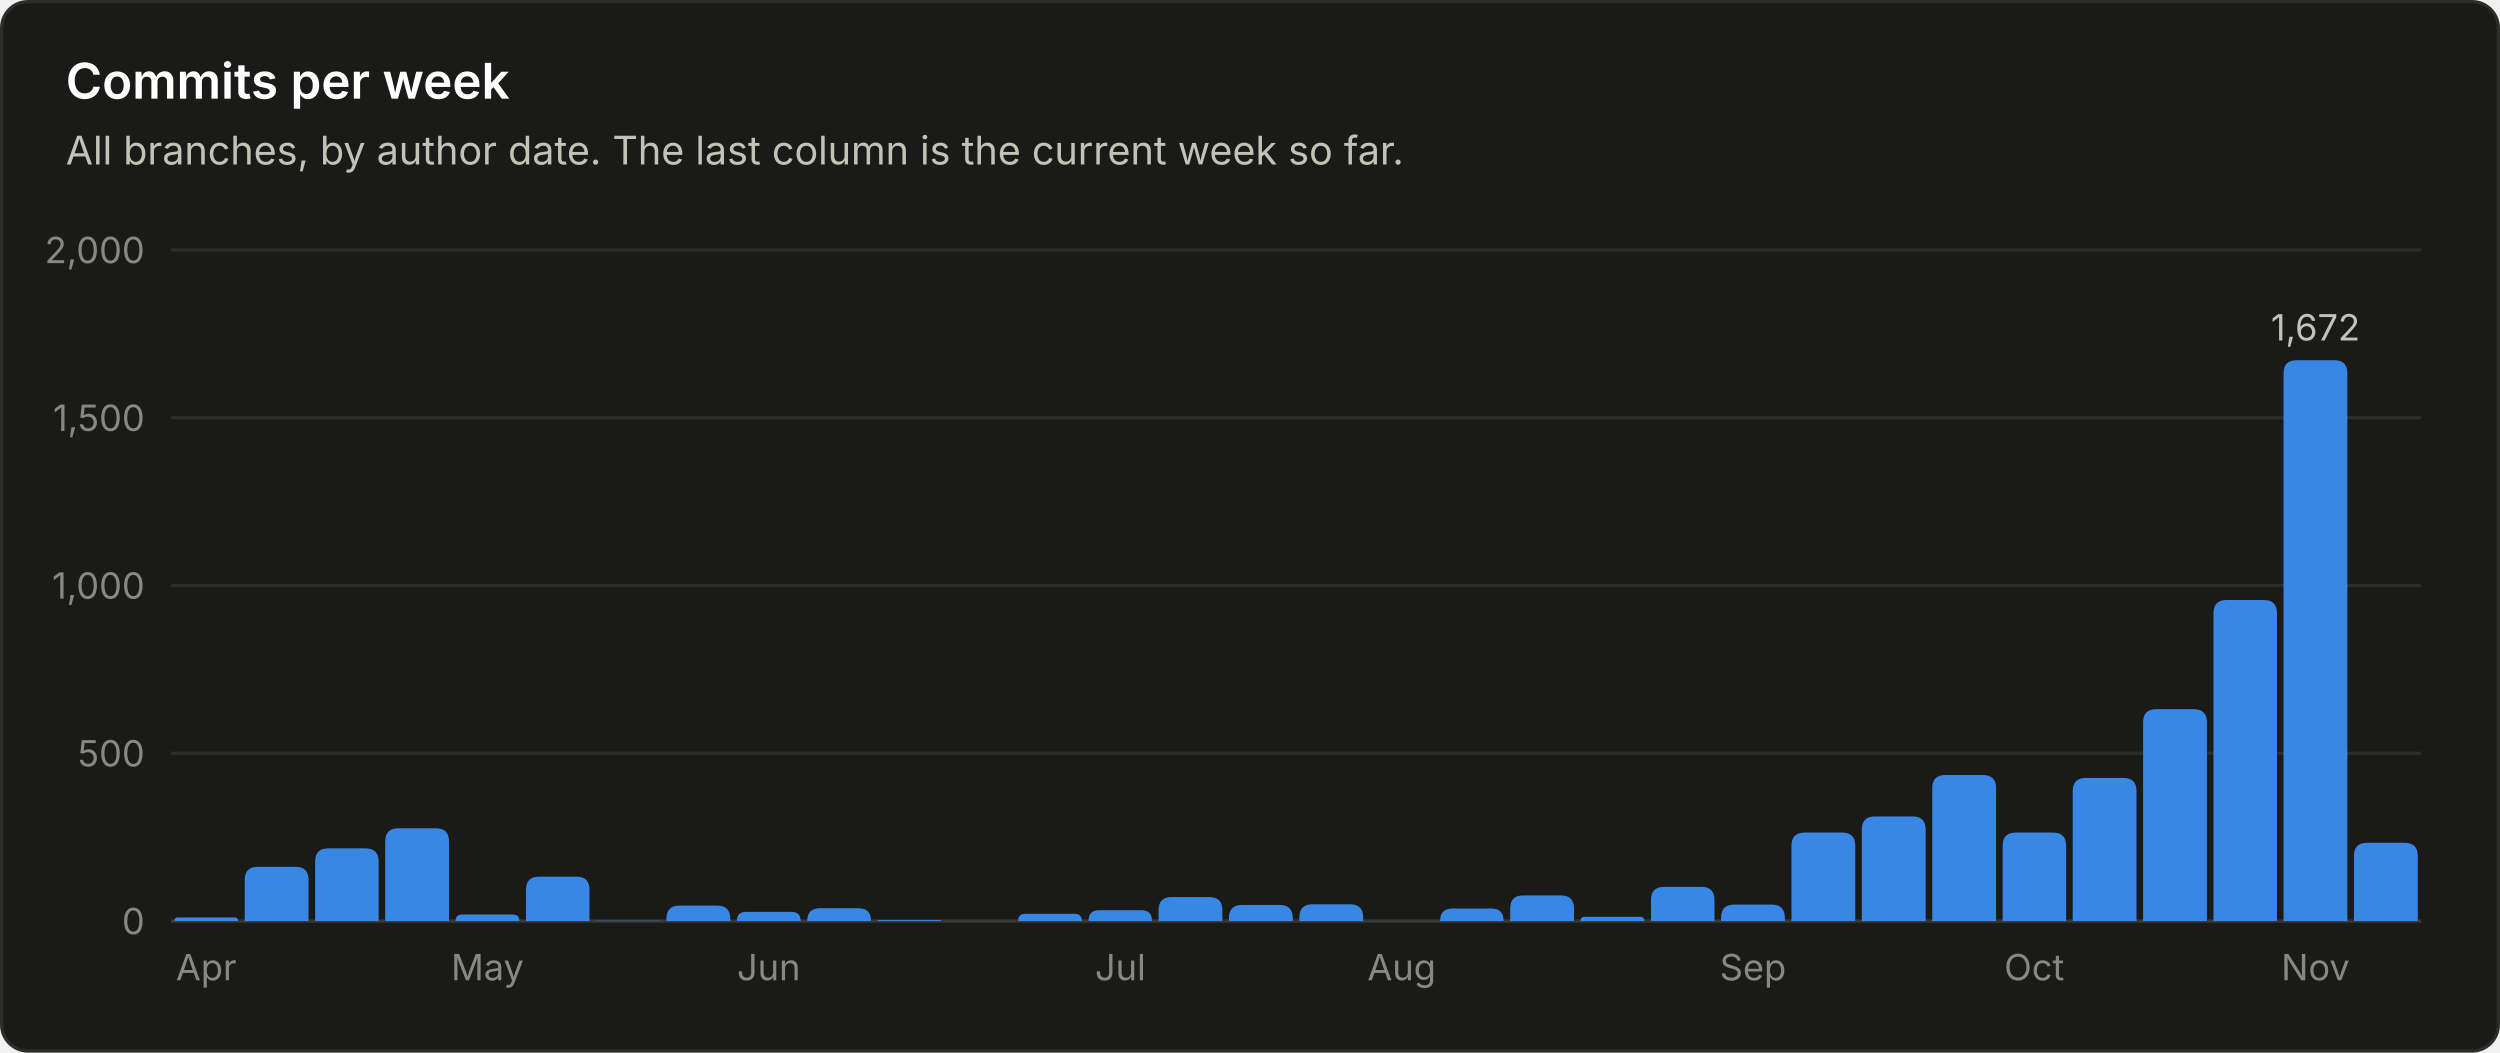
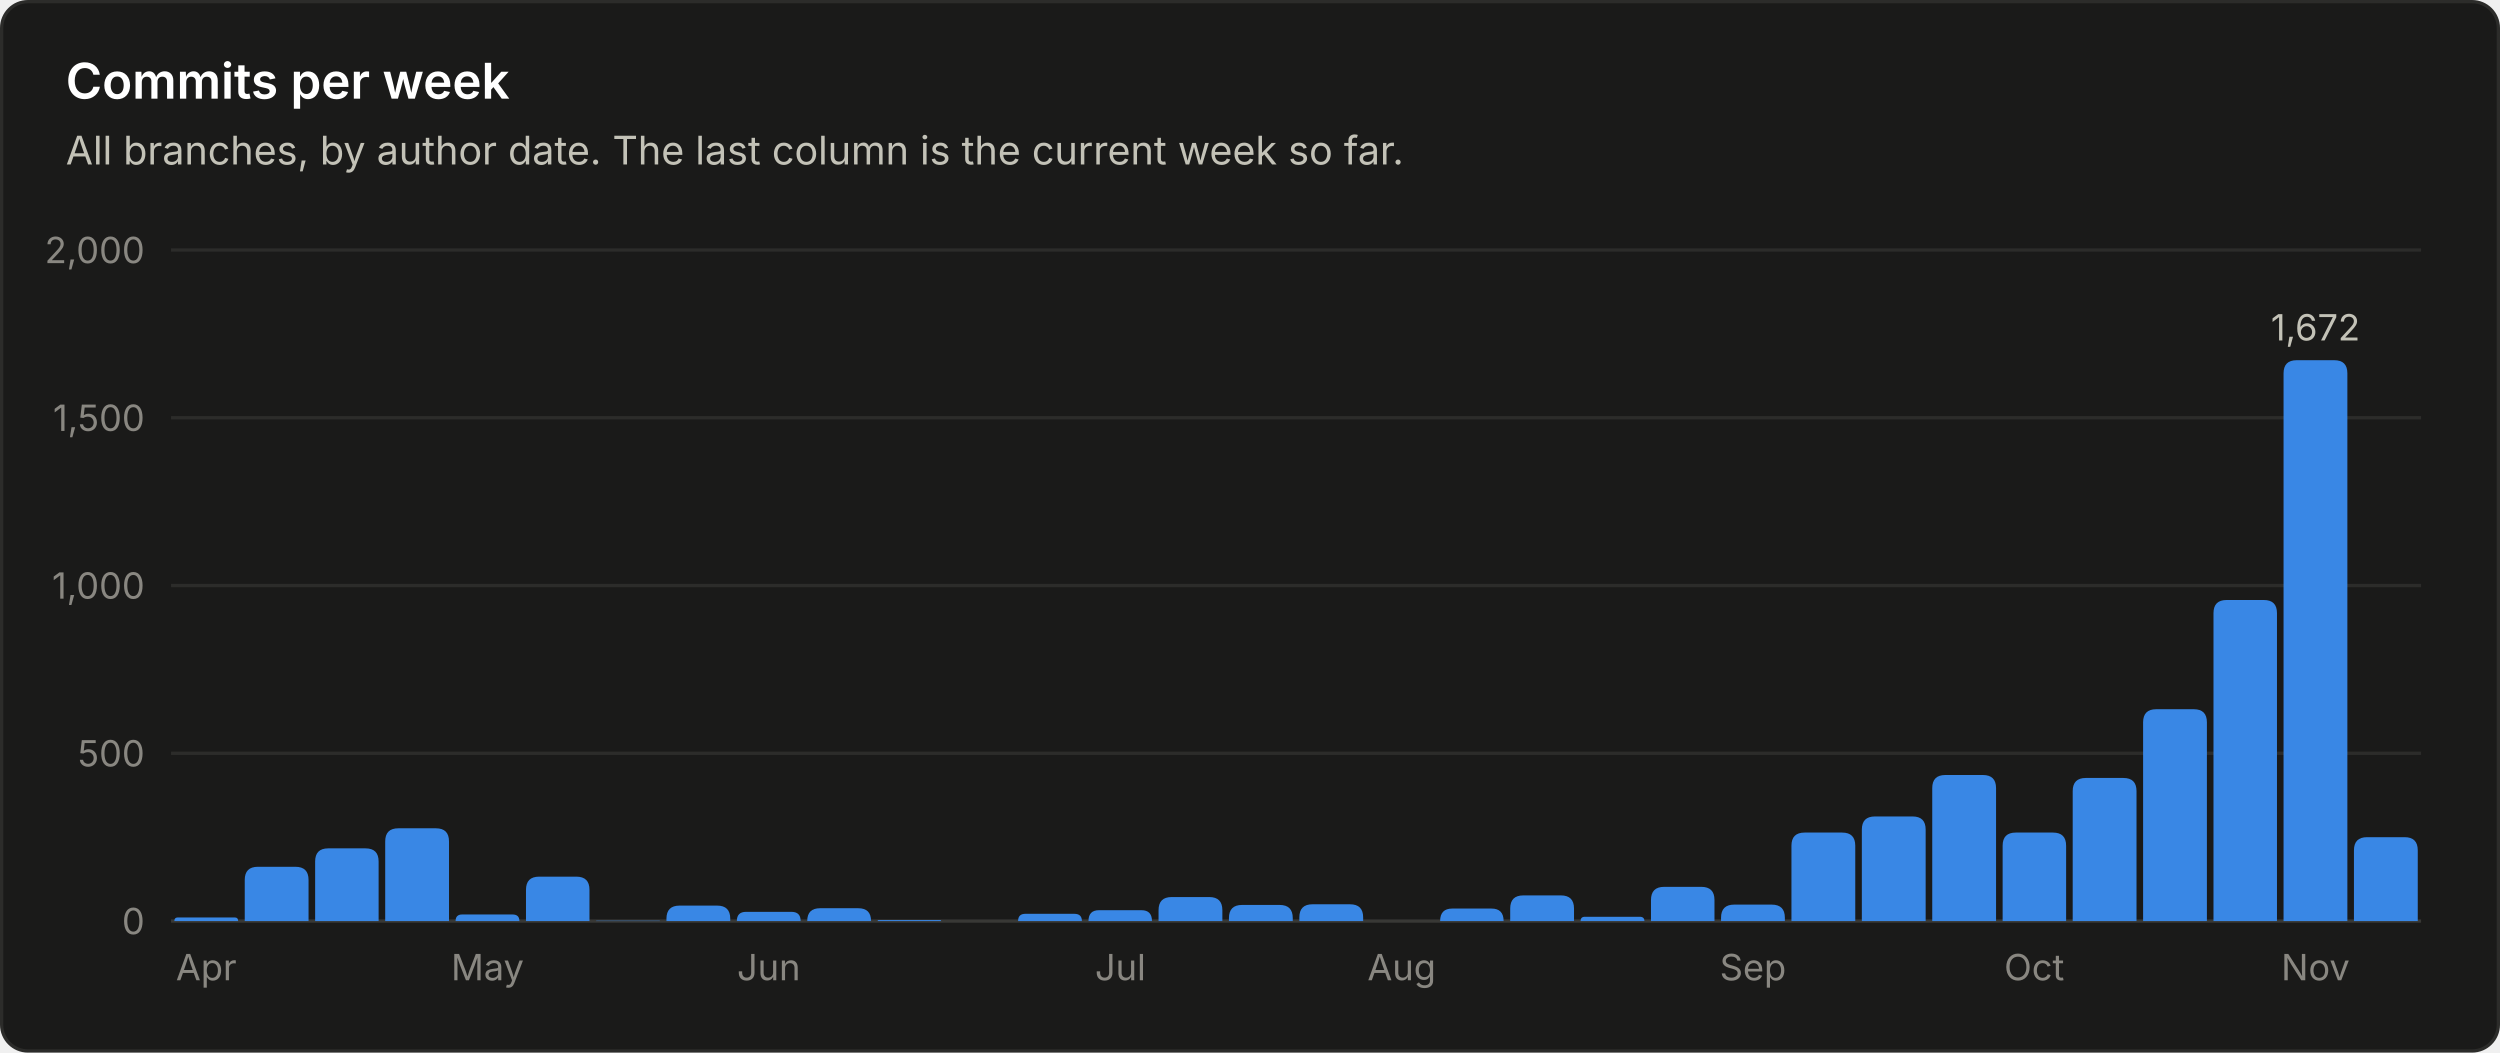
<svg xmlns="http://www.w3.org/2000/svg" viewBox="0 0 760 320" width="760" height="320" role="img" font-family="system-ui, -apple-system, 'Segoe UI', sans-serif">
  <rect x="0.5" y="0.5" width="759" height="319" rx="8" fill="#1a1a19" stroke="#2c2c2a" />
  <text x="20.0" y="30.0" fill="#ffffff" font-size="15" font-weight="600" text-anchor="start">Commits per week</text>
  <text x="20.0" y="50.0" fill="#c3c2b7" font-size="12" font-weight="400" text-anchor="start">All branches, by author date. The last column is the current week so far.</text>
  <line x1="52" y1="280.0" x2="736" y2="280.0" stroke="#383835" stroke-width="1" />
  <text x="44.0" y="284.0" fill="#898781" font-size="11" font-weight="400" text-anchor="end">0</text>
  <line x1="52" y1="229.0" x2="736" y2="229.0" stroke="#2c2c2a" stroke-width="1" />
  <text x="44.0" y="233.0" fill="#898781" font-size="11" font-weight="400" text-anchor="end">500</text>
  <line x1="52" y1="178.0" x2="736" y2="178.0" stroke="#2c2c2a" stroke-width="1" />
  <text x="44.0" y="182.0" fill="#898781" font-size="11" font-weight="400" text-anchor="end">1,000</text>
  <line x1="52" y1="127.0" x2="736" y2="127.0" stroke="#2c2c2a" stroke-width="1" />
  <text x="44.0" y="131.0" fill="#898781" font-size="11" font-weight="400" text-anchor="end">1,500</text>
  <line x1="52" y1="76.0" x2="736" y2="76.0" stroke="#2c2c2a" stroke-width="1" />
  <text x="44.0" y="80.0" fill="#898781" font-size="11" font-weight="400" text-anchor="end">2,000</text>
  <path d="M53.0 280.0 V280.0 Q53.0 278.9 54.1 278.9 H71.3 Q72.4 278.9 72.4 280.0 V280.0 Z" fill="#3987e5" />
  <text x="62.7" y="298.0" fill="#898781" font-size="11" font-weight="400" text-anchor="middle">Apr</text>
  <path d="M74.4 280.0 V267.5 Q74.4 263.5 78.4 263.5 H89.8 Q93.8 263.5 93.8 267.5 V280.0 Z" fill="#3987e5" />
  <path d="M95.8 280.0 V261.9 Q95.8 257.9 99.8 257.9 H111.1 Q115.1 257.9 115.1 261.9 V280.0 Z" fill="#3987e5" />
  <path d="M117.1 280.0 V255.8 Q117.1 251.8 121.1 251.8 H132.5 Q136.5 251.8 136.5 255.8 V280.0 Z" fill="#3987e5" />
  <path d="M138.5 280.0 V280.0 Q138.5 278.0 140.5 278.0 H155.8 Q157.9 278.0 157.9 280.0 V280.0 Z" fill="#3987e5" />
  <text x="148.2" y="298.0" fill="#898781" font-size="11" font-weight="400" text-anchor="middle">May</text>
  <path d="M159.9 280.0 V270.5 Q159.9 266.5 163.9 266.5 H175.2 Q179.2 266.5 179.2 270.5 V280.0 Z" fill="#3987e5" />
  <path d="M181.2 280.0 V280.0 Q181.2 279.9 181.4 279.9 H200.5 Q200.6 279.9 200.6 280.0 V280.0 Z" fill="#3987e5" />
  <path d="M202.6 280.0 V279.3 Q202.6 275.3 206.6 275.3 H218.0 Q222.0 275.3 222.0 279.3 V280.0 Z" fill="#3987e5" />
  <path d="M224.0 280.0 V280.0 Q224.0 277.2 226.8 277.2 H240.6 Q243.4 277.2 243.4 280.0 V280.0 Z" fill="#3987e5" />
  <text x="233.7" y="298.0" fill="#898781" font-size="11" font-weight="400" text-anchor="middle">Jun</text>
  <path d="M245.4 280.0 V280.0 Q245.4 276.1 249.3 276.1 H260.9 Q264.8 276.1 264.8 280.0 V280.0 Z" fill="#3987e5" />
  <path d="M266.8 280.0 V280.0 Q266.8 279.7 267.1 279.7 H285.8 Q286.1 279.7 286.1 280.0 V280.0 Z" fill="#3987e5" />
  <path d="M309.5 280.0 V280.0 Q309.5 277.8 311.7 277.8 H326.6 Q328.9 277.8 328.9 280.0 V280.0 Z" fill="#3987e5" />
  <path d="M330.9 280.0 V280.0 Q330.9 276.7 334.1 276.7 H347.0 Q350.2 276.7 350.2 280.0 V280.0 Z" fill="#3987e5" />
  <text x="340.6" y="298.0" fill="#898781" font-size="11" font-weight="400" text-anchor="middle">Jul</text>
  <path d="M352.2 280.0 V276.7 Q352.2 272.7 356.2 272.7 H367.6 Q371.6 272.7 371.6 276.7 V280.0 Z" fill="#3987e5" />
  <path d="M373.6 280.0 V279.1 Q373.6 275.1 377.6 275.1 H389.0 Q393.0 275.1 393.0 279.1 V280.0 Z" fill="#3987e5" />
  <path d="M395.0 280.0 V278.9 Q395.0 274.9 399.0 274.9 H410.4 Q414.4 274.9 414.4 278.9 V280.0 Z" fill="#3987e5" />
  <text x="426.1" y="298.0" fill="#898781" font-size="11" font-weight="400" text-anchor="middle">Aug</text>
  <path d="M437.8 280.0 V280.0 Q437.8 276.2 441.5 276.2 H453.4 Q457.1 276.2 457.1 280.0 V280.0 Z" fill="#3987e5" />
  <path d="M459.1 280.0 V276.2 Q459.1 272.2 463.1 272.2 H474.5 Q478.5 272.2 478.5 276.2 V280.0 Z" fill="#3987e5" />
  <path d="M480.5 280.0 V280.0 Q480.5 278.7 481.8 278.7 H498.5 Q499.9 278.7 499.9 280.0 V280.0 Z" fill="#3987e5" />
  <path d="M501.9 280.0 V273.6 Q501.9 269.6 505.9 269.6 H517.2 Q521.2 269.6 521.2 273.6 V280.0 Z" fill="#3987e5" />
  <path d="M523.2 280.0 V279.0 Q523.2 275.0 527.2 275.0 H538.6 Q542.6 275.0 542.6 279.0 V280.0 Z" fill="#3987e5" />
  <text x="532.9" y="298.0" fill="#898781" font-size="11" font-weight="400" text-anchor="middle">Sep</text>
  <path d="M544.6 280.0 V257.1 Q544.6 253.1 548.6 253.1 H560.0 Q564.0 253.1 564.0 257.1 V280.0 Z" fill="#3987e5" />
  <path d="M566.0 280.0 V252.2 Q566.0 248.2 570.0 248.2 H581.4 Q585.4 248.2 585.4 252.2 V280.0 Z" fill="#3987e5" />
  <path d="M587.4 280.0 V239.6 Q587.4 235.6 591.4 235.6 H602.8 Q606.8 235.6 606.8 239.6 V280.0 Z" fill="#3987e5" />
  <path d="M608.8 280.0 V257.1 Q608.8 253.1 612.8 253.1 H624.1 Q628.1 253.1 628.1 257.1 V280.0 Z" fill="#3987e5" />
  <text x="618.4" y="298.0" fill="#898781" font-size="11" font-weight="400" text-anchor="middle">Oct</text>
  <path d="M630.1 280.0 V240.5 Q630.1 236.5 634.1 236.5 H645.5 Q649.5 236.5 649.5 240.5 V280.0 Z" fill="#3987e5" />
  <path d="M651.5 280.0 V219.6 Q651.5 215.6 655.5 215.6 H666.9 Q670.9 215.6 670.9 219.6 V280.0 Z" fill="#3987e5" />
  <path d="M672.9 280.0 V186.4 Q672.9 182.4 676.9 182.4 H688.2 Q692.2 182.4 692.2 186.4 V280.0 Z" fill="#3987e5" />
  <path d="M694.2 280.0 V113.5 Q694.2 109.5 698.2 109.5 H709.6 Q713.6 109.5 713.6 113.5 V280.0 Z" fill="#3987e5" />
  <text x="703.9" y="103.5" fill="#c3c2b7" font-size="11" font-weight="400" text-anchor="middle">1,672</text>
  <text x="703.9" y="298.0" fill="#898781" font-size="11" font-weight="400" text-anchor="middle">Nov</text>
-   <path d="M715.6 280.0 V260.2 Q715.6 256.2 719.6 256.2 H731.0 Q735.0 256.2 735.0 260.2 V280.0 Z" fill="#3987e5" />
+   <path d="M715.6 280.0 V258.5 Q715.6 254.5 719.6 254.5 H731.0 Q735.0 254.5 735.0 258.5 V280.0 Z" fill="#3987e5" />
</svg>
